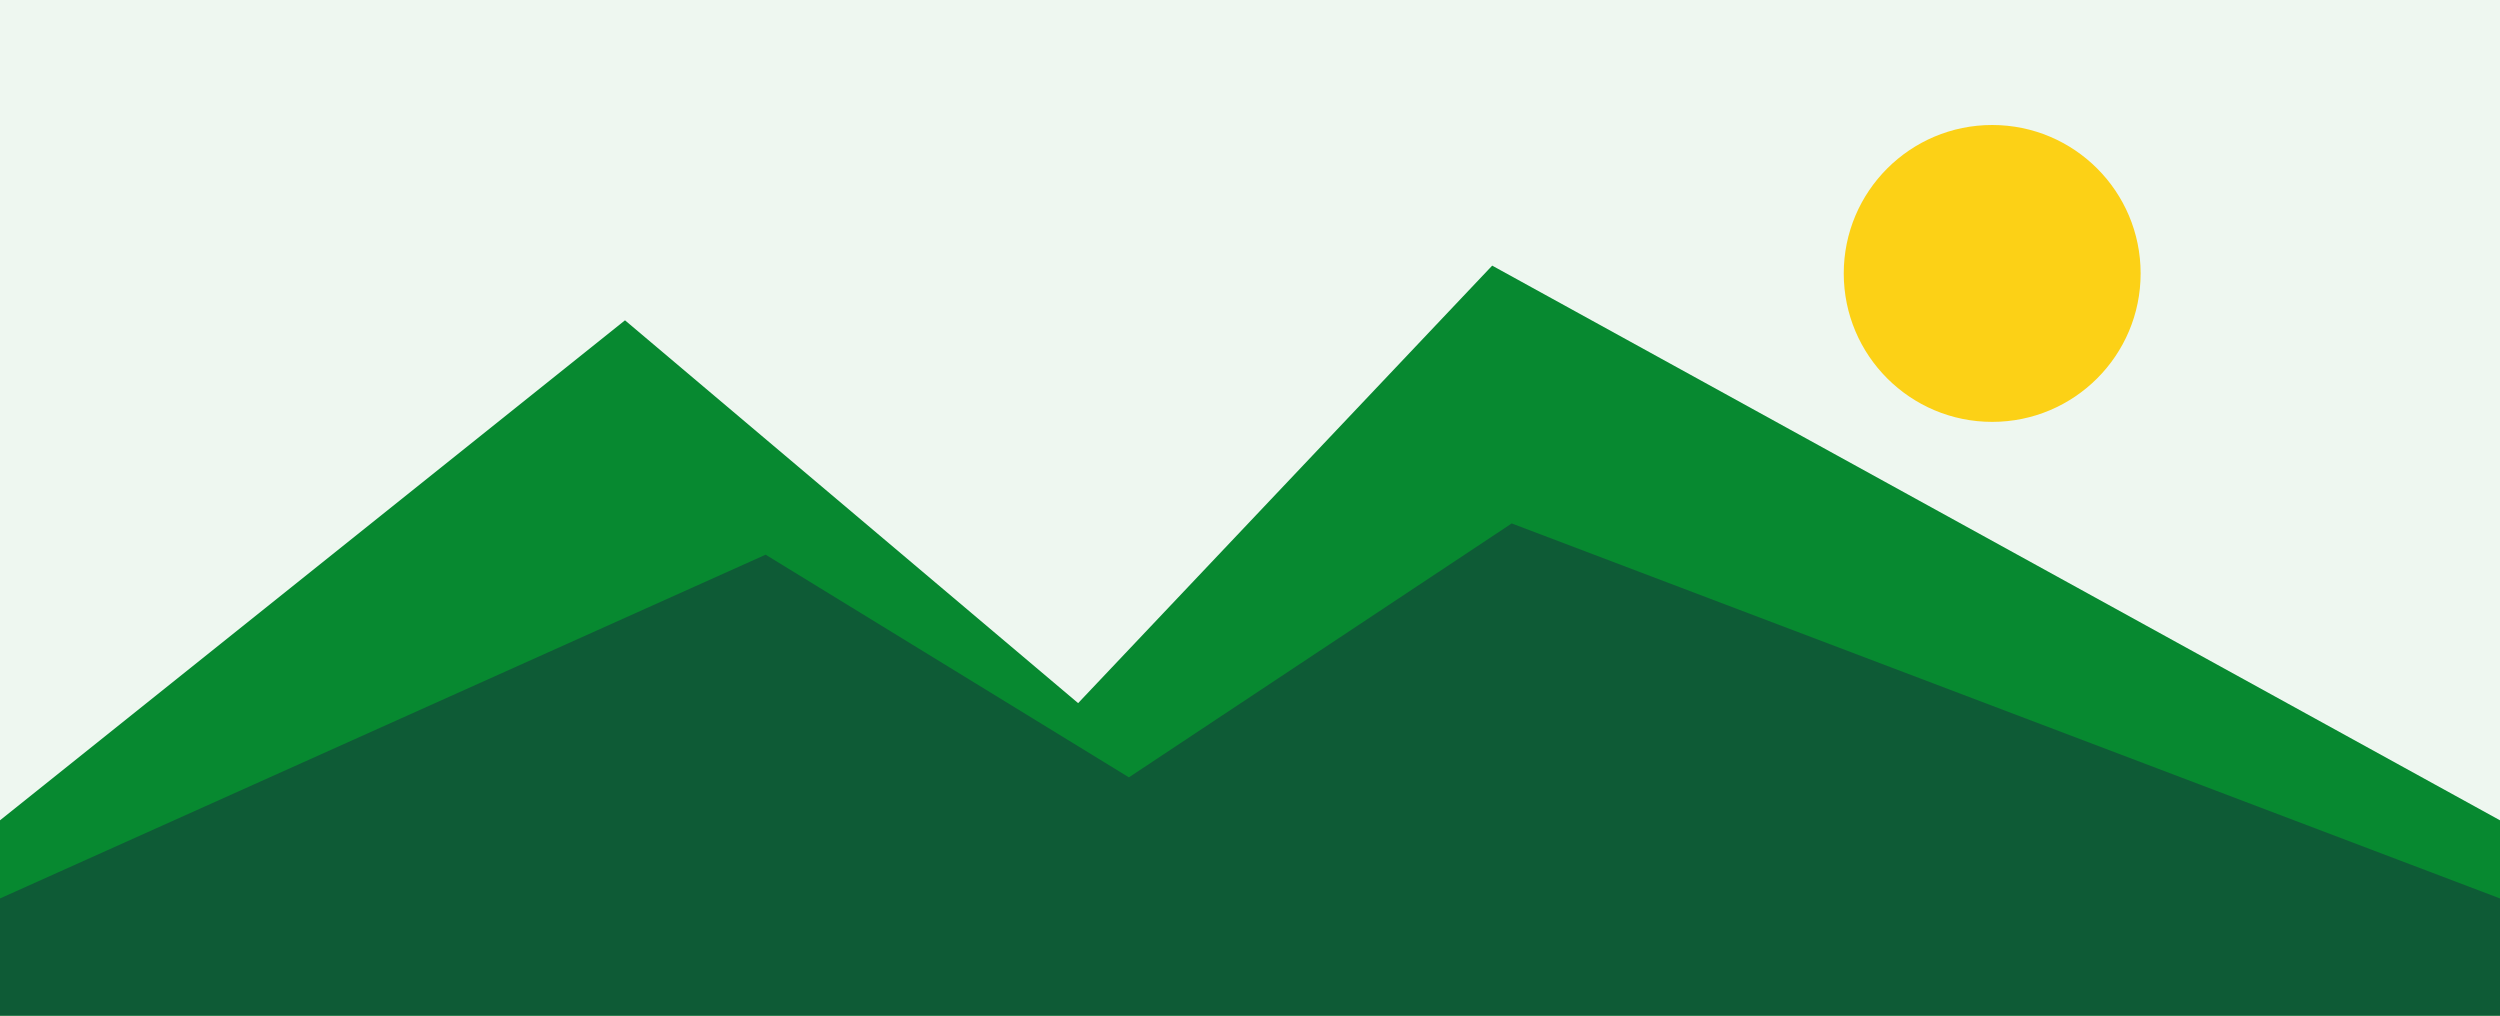
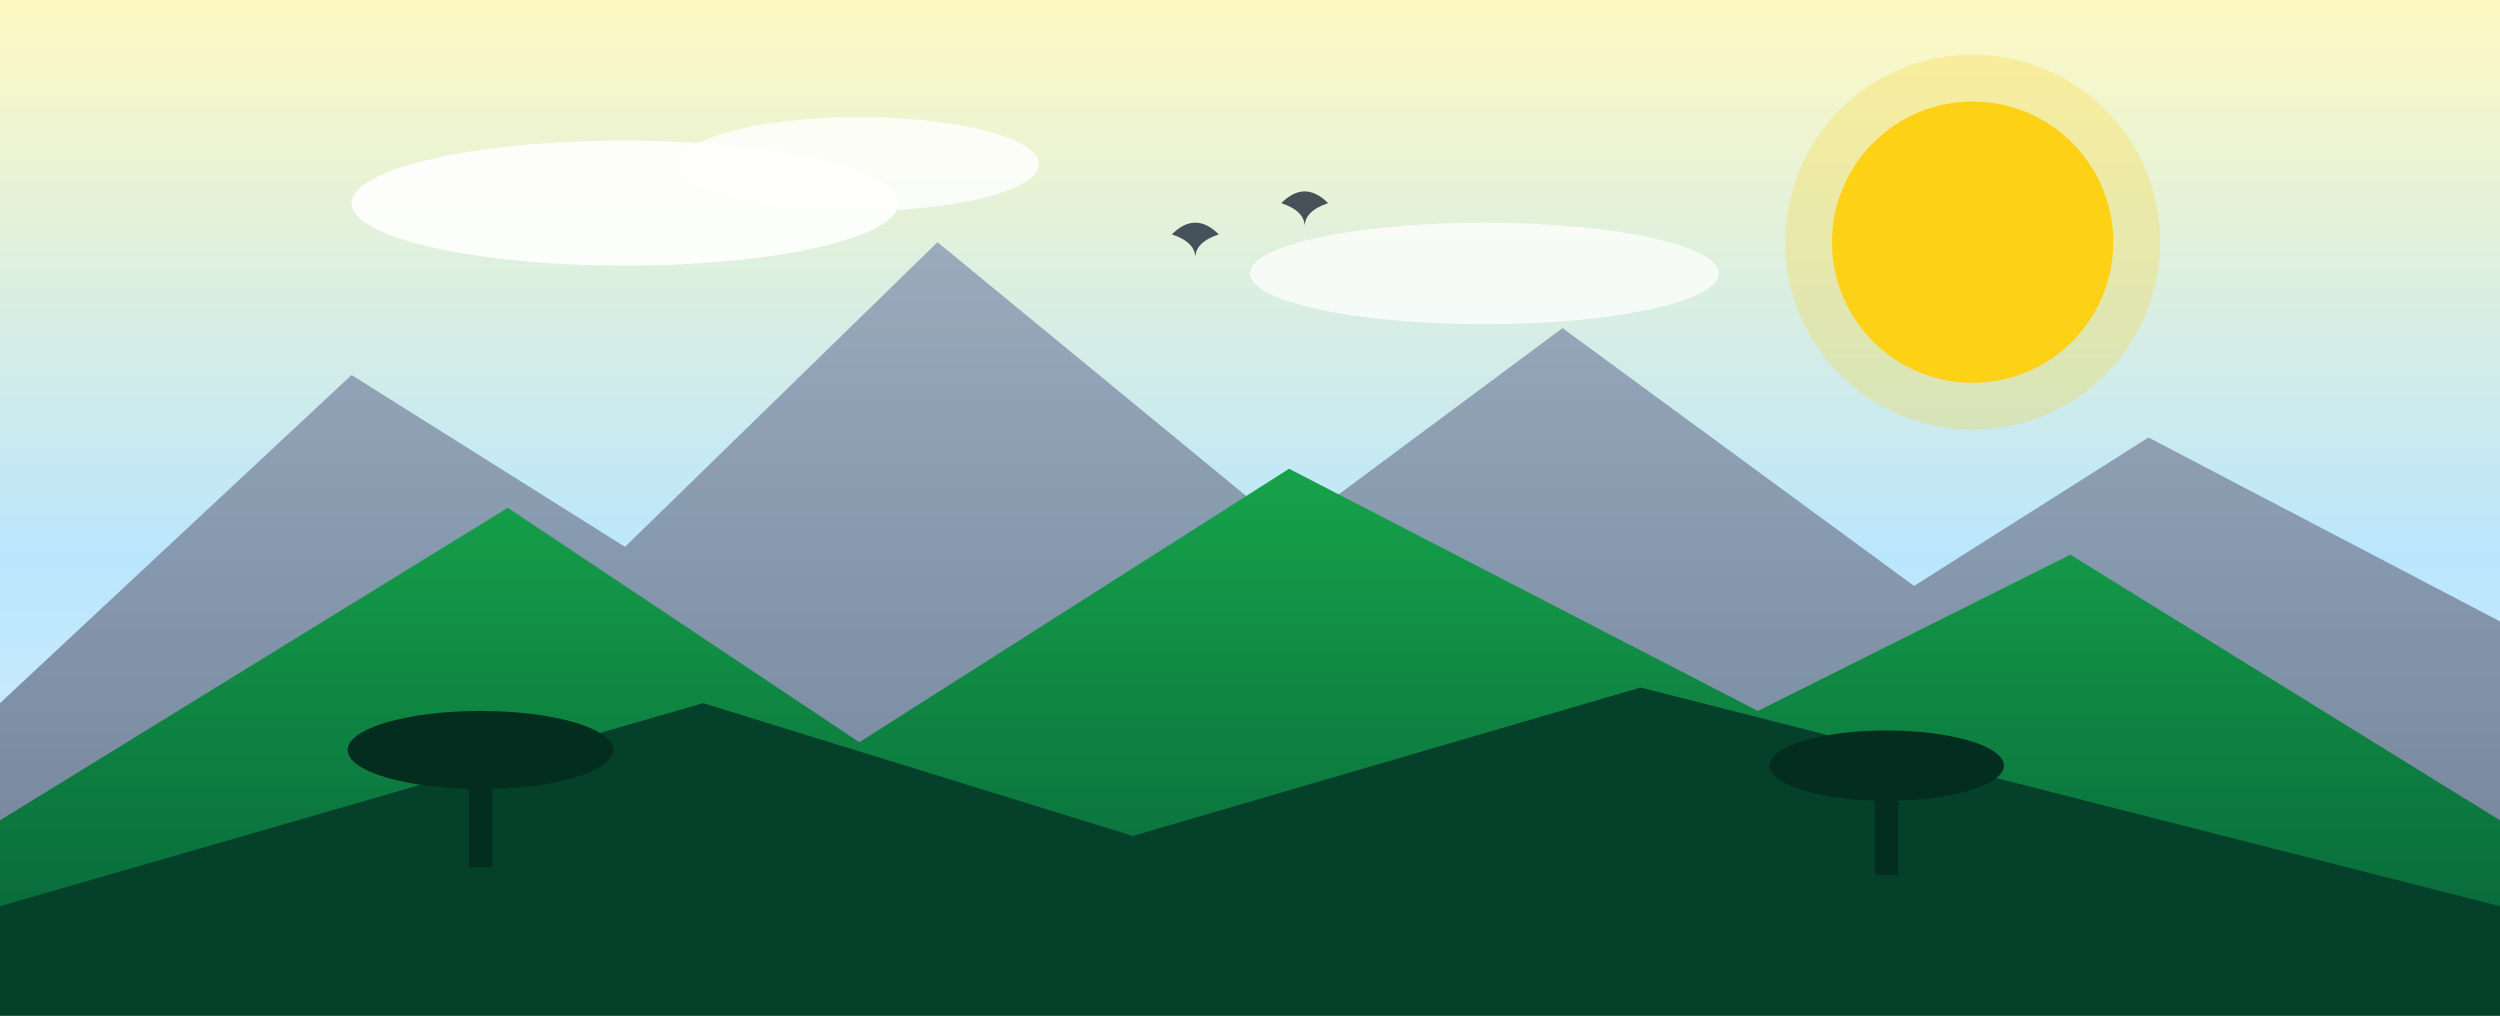
<svg xmlns="http://www.w3.org/2000/svg" viewBox="0 0 640 260">
-   <rect width="640" height="260" fill="#eef7f0" />
-   <circle cx="510" cy="70" r="38" fill="#fcd116" />
-   <path d="M0 210 160 82l116 98 106-112 258 142v50H0z" fill="#078930" />
-   <path d="M0 230 196 142l93 57 98-65 253 96v30H0z" fill="#0e5b36" />
+   <defs>
+     <linearGradient id="bsky" x1="0" y1="0" x2="0" y2="1">
+       <stop offset="0" stop-color="#fef9c3" />
+       <stop offset=".55" stop-color="#bae6fd" />
+       <stop offset="1" stop-color="#e0f2fe" />
+     </linearGradient>
+     <linearGradient id="bm1" x1="0" y1="0" x2="0" y2="1">
+       <stop offset="0" stop-color="#94a3b8" />
+       <stop offset="1" stop-color="#64748b" />
+     </linearGradient>
+     <linearGradient id="bm2" x1="0" y1="0" x2="0" y2="1">
+       <stop offset="0" stop-color="#16a34a" />
+       <stop offset="1" stop-color="#065f38" />
+     </linearGradient>
+   </defs>
+   <rect width="640" height="260" fill="url(#bsky)" />
+   <circle cx="505" cy="62" r="36" fill="#fcd116" />
+   <circle cx="505" cy="62" r="48" fill="#fcd116" opacity=".25" />
+   <ellipse cx="160" cy="52" rx="70" ry="16" fill="#fff" opacity=".9" />
+   <ellipse cx="220" cy="42" rx="46" ry="12" fill="#fff" opacity=".8" />
+   <ellipse cx="380" cy="70" rx="60" ry="13" fill="#fff" opacity=".75" />
+   <path d="M0 180 90 96l70 44 80-78 90 74 70-52 90 66 60-38 130 68v80H0z" fill="url(#bm1)" opacity=".9" />
+   <path d="M0 210 130 130l90 60 110-70 120 62 80-40 110 68v50H0z" fill="url(#bm2)" />
+   <path d="M0 232 180 180l110 34 130-38 220 56v28H0z" fill="#04402a" />
+   <g fill="#032e1f">
+     <rect x="120" y="196" width="6" height="26" />
+     <ellipse cx="123" cy="192" rx="34" ry="10" />
+     <rect x="480" y="200" width="6" height="24" />
+     <ellipse cx="483" cy="196" rx="30" ry="9" />
+   </g>
+   <g fill="#1e293b" opacity=".8">
+     <path d="M300 60q6-6 12 0-6 2-6 6-0-4-6-6z" />
+     <path d="M328 52q6-6 12 0-6 2-6 6-0-4-6-6z" />
+   </g>
</svg>
